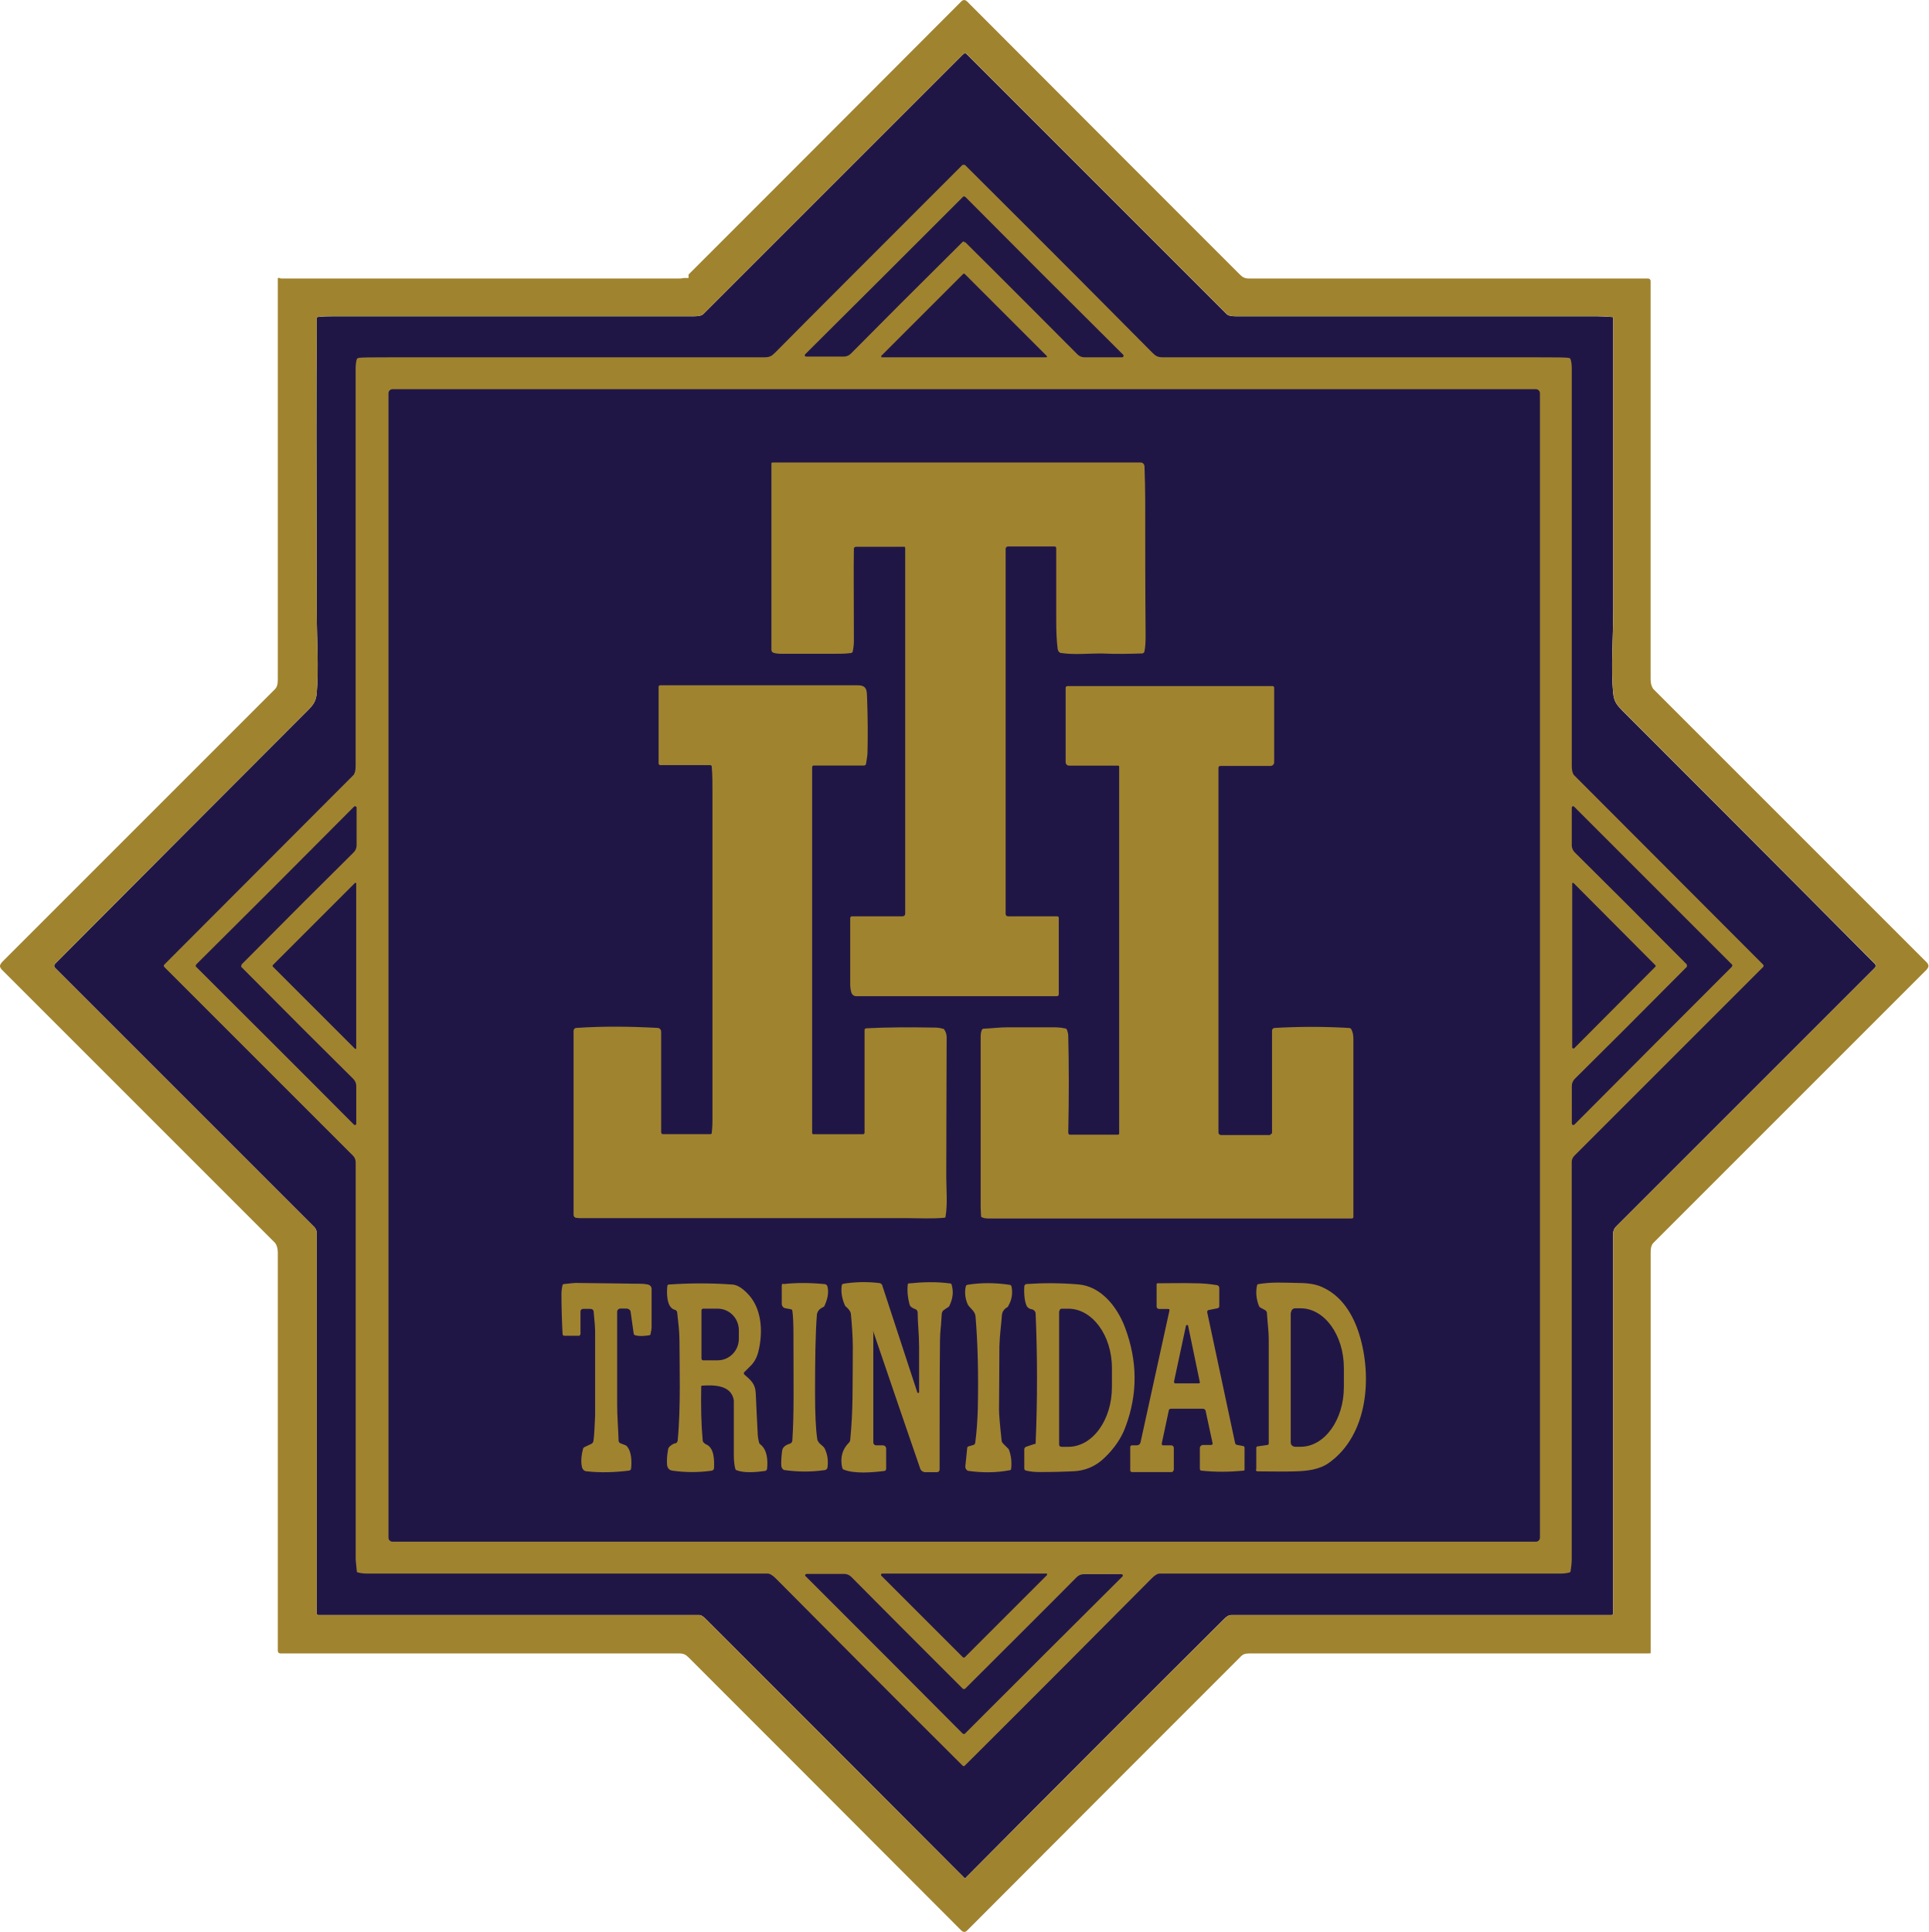
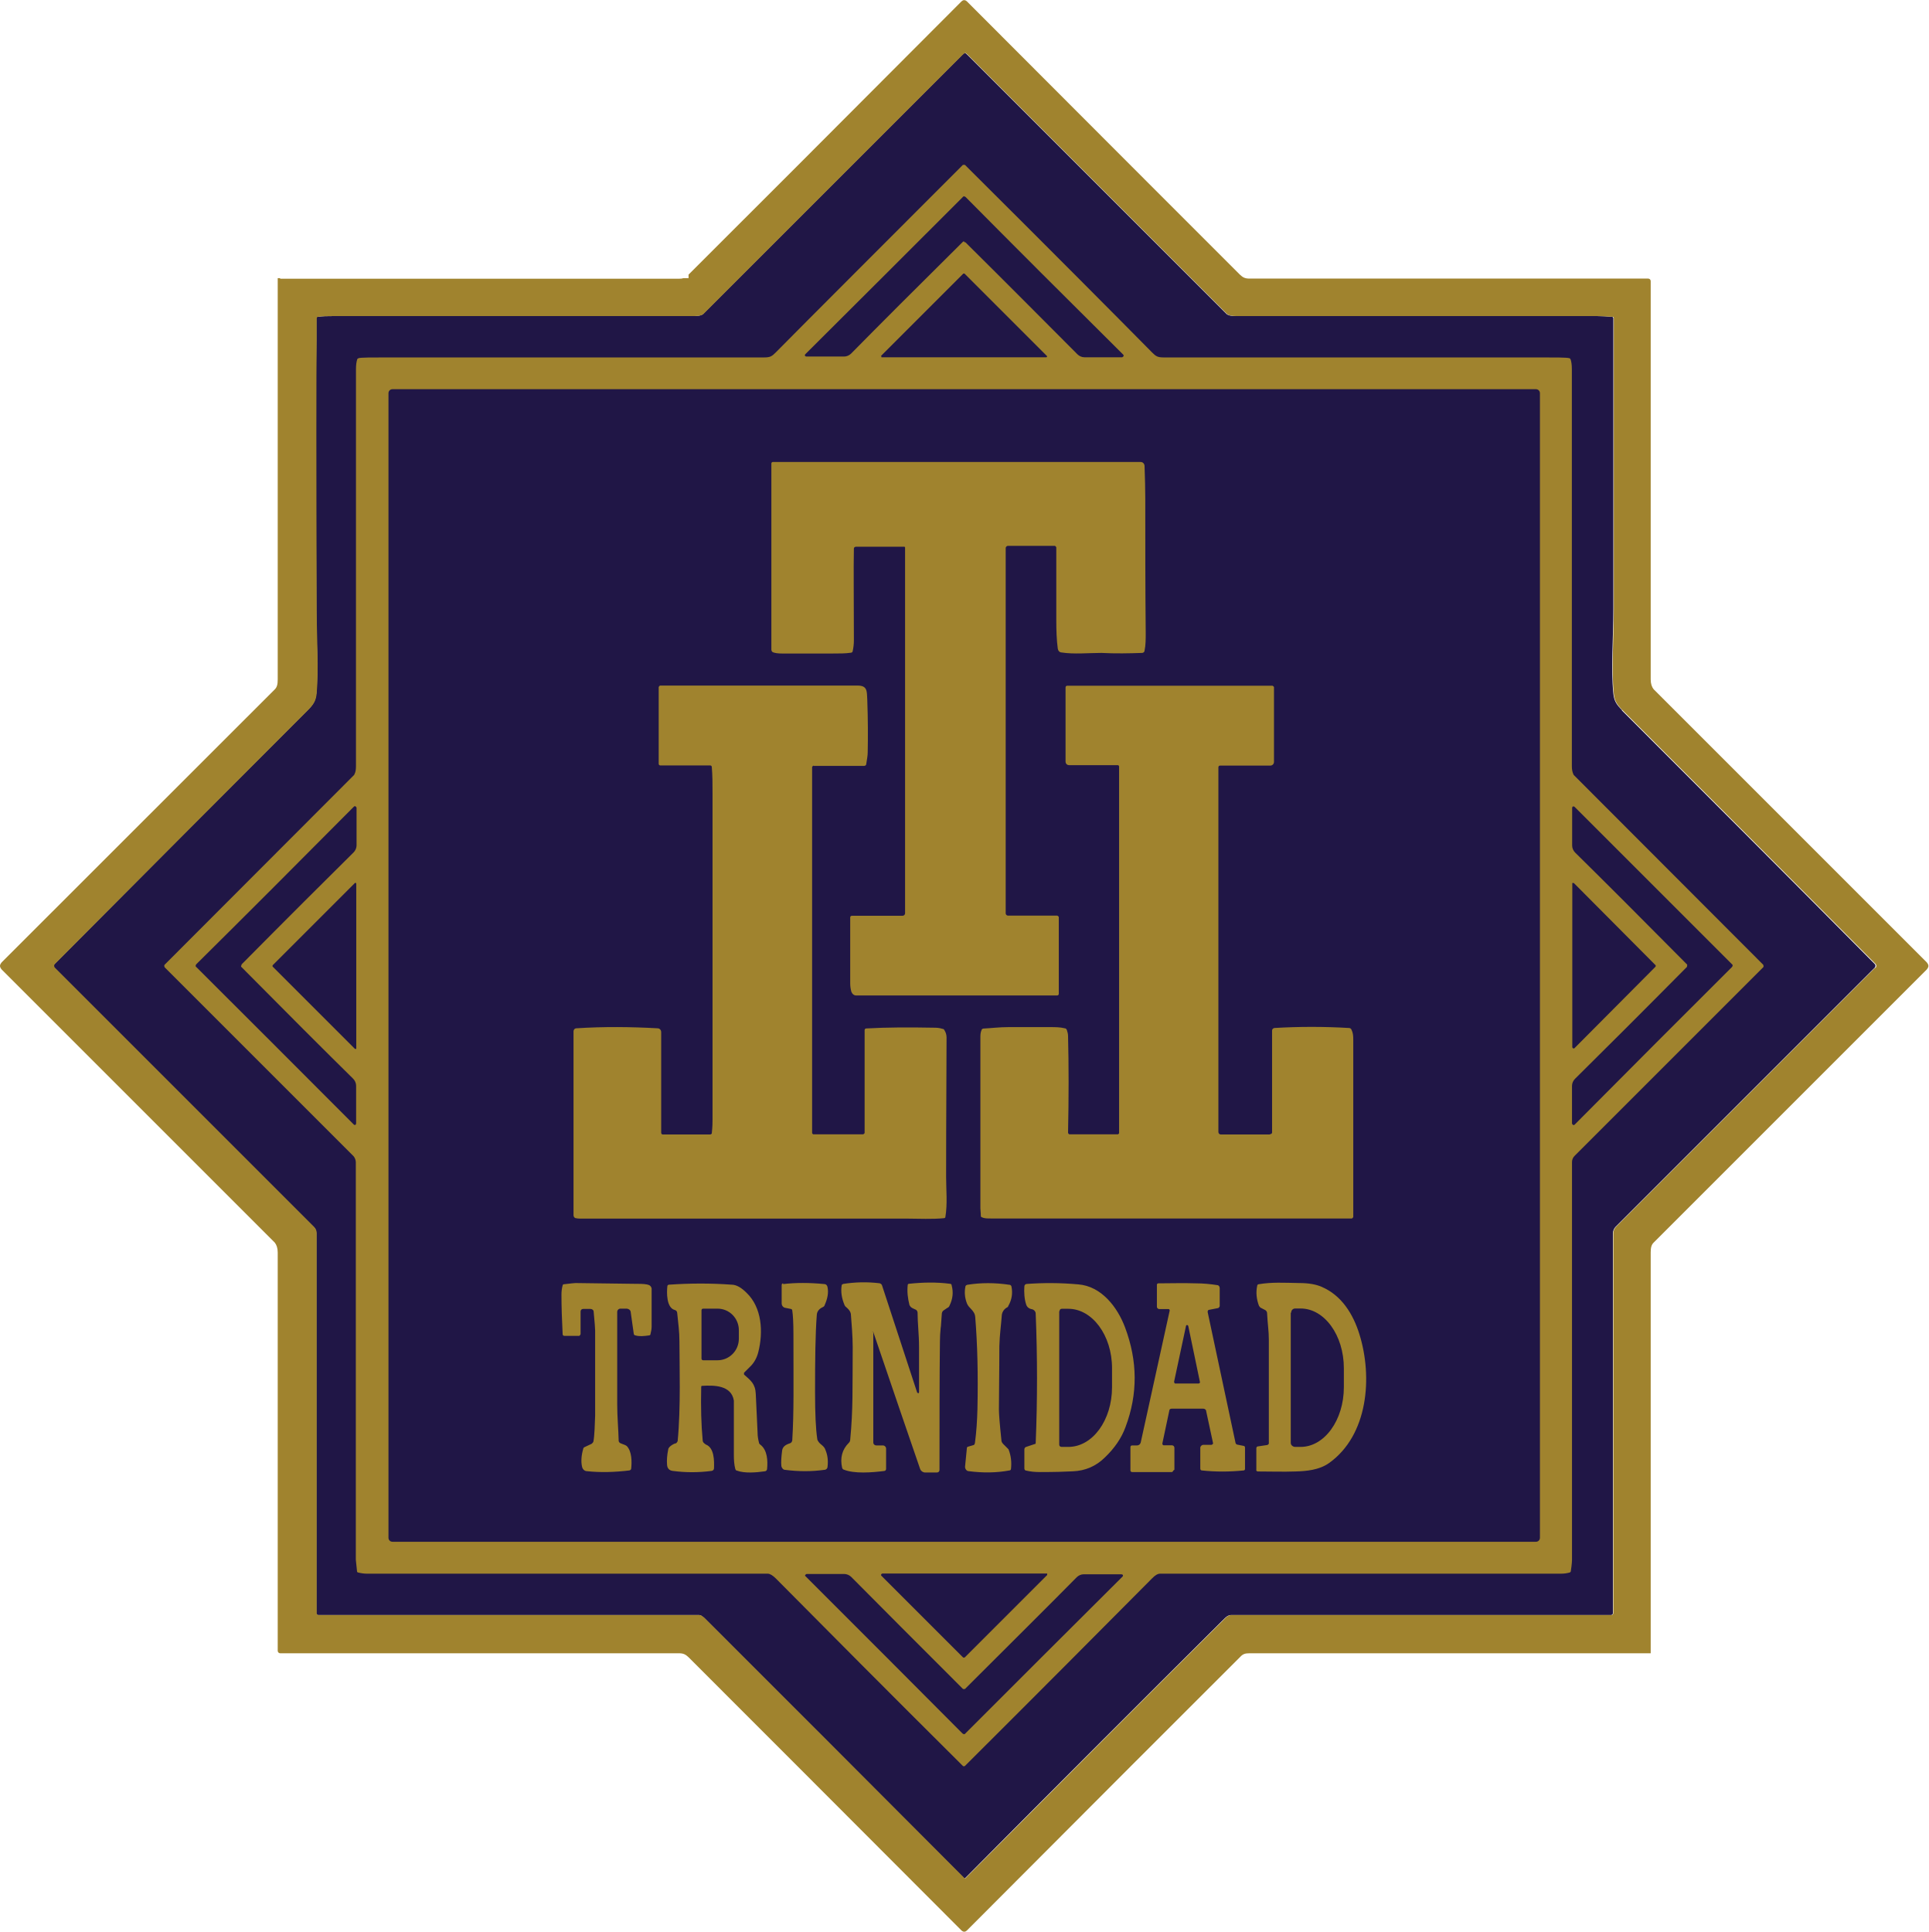
- <svg xmlns="http://www.w3.org/2000/svg" id="Layer_2" data-name="Layer 2" viewBox="0 0 399.15 399.91">
+ <svg xmlns="http://www.w3.org/2000/svg" id="Layer_2" data-name="Layer 2" viewBox="0 0 131.11 131.35">
  <defs>
    <style>
      .cls-1 {
        fill: none;
      }

      .cls-2 {
-         fill: #201646;
+         fill: #a0832e;
      }

      .cls-3 {
-         fill: #a0832f;
+         fill: #201646;
      }
    </style>
  </defs>
-   <g id="Layer_2-2" data-name="Layer 2">
-     <g>
-       <path class="cls-2" d="M335.73,147.01c-1.14-1.14-1.67-1.9-1.82-3.49-.53-5.23,0-11.23,0-17.37v-60.3c0-.15-.08-.23-.23-.23-1.06-.08-2.05-.15-3.03-.15h-74.79c-.99,0-1.67-.15-1.97-.46-21.47-21.47-39.37-39.37-53.63-53.63-.3-.3-.46-.38-.53-.38s-.3.15-.53.38c-14.26,14.26-32.16,32.16-53.63,53.63-.3.3-.99.46-1.97.46h-74.79c-.99,0-1.97,0-3.03.15-.15,0-.23.15-.23.23v4.48c-.08,7.05-.08,25.64,0,55.83,0,6.14.46,12.14,0,17.37-.15,1.52-.61,2.28-1.82,3.49-15.4,15.4-32.85,32.92-52.34,52.49-.23.23-.23.61,0,.83l53.63,53.63c.38.38.53.83.53,1.29v78.74c0,.15.15.3.3.3h78.66c.3,0,.61,0,.83.23.23.08.61.46,1.14.99,15.32,15.32,33,33,53.02,53.1.1.1.17.16.25.19.06-.03.13-.08.2-.19,19.95-20.1,37.62-37.78,53.02-53.1.53-.53.91-.91,1.14-.99.23-.15.53-.23.83-.23h78.66c.15,0,.3-.15.3-.3v-78.74c0-.46.23-.99.53-1.29l53.63-53.63c.23-.23.23-.61,0-.83-19.42-19.57-36.87-37.02-52.34-52.49Z" />
+   <g id="Layer_1-2" data-name="Layer 1">
+     <g id="Layer_2-2" data-name="Layer 2-2">
      <g>
-         <path class="cls-3" d="M199.57,34.13h.15c18.74,18.66,31.63,31.63,38.76,38.84.76.76,1.14.99,2.35.99h77.45c3.79,0,5.92,0,6.52.15.15,0,.23.15.3.3.15.46.23,1.14.23,1.97v82.15c0,.68.08,1.21.3,1.67,0,.08.08.15.15.23l39.14,39.22c.15.15.15.38,0,.53l-39.07,39.07c-.38.38-.53.83-.53,1.29v82.3c0,.08,0,.83-.23,2.35,0,.15-.08.23-.23.3-.53.15-1.14.23-1.9.23h-82.91c-.46,0-.99.3-1.67.99-10.32,10.39-23.21,23.36-38.76,38.84h-.3c-15.55-15.47-28.45-28.45-38.76-38.84-.61-.61-1.21-.99-1.67-.99h-82.91c-.68,0-1.29-.08-1.9-.23-.15,0-.23-.15-.23-.3-.15-1.52-.23-2.28-.23-2.35v-82.3c0-.46-.23-.99-.53-1.29l-39.07-39.07c-.15-.15-.15-.38,0-.53l39.14-39.22s.15-.15.15-.23c.23-.46.3-.99.3-1.67v-82.15c0-.83.08-1.52.23-1.97,0-.15.15-.23.3-.3.53-.15,2.73-.15,6.52-.15h77.45c1.21,0,1.59-.23,2.35-.99,7.13-7.21,20.03-20.1,38.76-38.84h.3ZM199.57,50.14h.23c9.56,9.48,17.22,17.22,23.21,23.21.38.38.91.61,1.44.61h7.81c.15,0,.3-.15.3-.3,0,0,0-.15-.08-.23-11.83-11.76-22.68-22.6-32.62-32.62-.08-.08-.23-.15-.3-.15s-.23,0-.3.15c-9.94,9.94-20.78,20.78-32.62,32.54-.08.08-.08.3,0,.38,0,0,.15.08.23.08h7.81c.53,0,1.06-.23,1.44-.61,5.92-5.99,13.65-13.73,23.21-23.21h.23v.15ZM182.43,73.73v.23h34.13s.15,0,.15-.15v-.08l-17.07-17.07h-.23l-17.07,17.07h.08ZM80.41,318.29c0,.46.38.83.83.83h236.67c.46,0,.83-.38.83-.83h0V81.39c0-.46-.38-.83-.83-.83H81.24c-.46,0-.83.38-.83.83v236.89h0ZM49.99,199.88v-.23c9.48-9.56,17.22-17.29,23.21-23.21.38-.38.61-.91.61-1.44v-7.81c0-.15-.15-.3-.3-.3,0,0-.15,0-.23.08-11.76,11.83-22.6,22.68-32.62,32.62-.08.08-.15.23-.15.3s0,.23.15.3c9.94,9.94,20.86,20.78,32.62,32.62.08.08.3.08.38,0,0,0,.08-.15.08-.23v-7.81c0-.53-.23-1.06-.61-1.44-5.99-5.92-13.73-13.65-23.21-23.21v-.23h.08ZM349.16,199.88v.23c-9.48,9.56-17.22,17.29-23.21,23.21-.38.38-.61.91-.61,1.44v7.81c0,.15.15.3.3.3,0,0,.15,0,.23-.08,11.76-11.83,22.6-22.68,32.54-32.62.08-.08.15-.23.15-.3s0-.23-.15-.3c-9.94-9.94-20.78-20.78-32.62-32.62-.08-.08-.3-.08-.38,0,0,0-.08.15-.08.23v7.81c0,.53.23,1.06.61,1.44,5.99,5.92,13.73,13.65,23.21,23.21v.23h0ZM73.5,217.1h.23v-34.21c0-.08-.08-.15-.15-.15h-.08l-17.07,17.07v.23l17.07,17.07h0ZM325.72,182.81c-.08-.08-.23-.08-.3,0v33.98c0,.15.08.23.23.23h.15l16.84-16.92c.08-.08.08-.23,0-.3l-16.84-16.92-.08-.08ZM199.57,349.61h-.23c-9.48-9.48-17.22-17.22-23.14-23.21-.38-.38-.91-.61-1.44-.61h-7.81c-.15,0-.3.15-.3.3,0,0,0,.15.08.15,11.76,11.76,22.6,22.6,32.47,32.54.08.08.23.15.3.15s.23,0,.3-.15c9.94-9.94,20.78-20.78,32.54-32.47.08-.08.08-.3,0-.38,0,0-.15-.08-.23-.08h-7.81c-.53,0-1.06.23-1.44.61-5.92,5.99-13.65,13.65-23.14,23.14h-.23.08ZM216.72,326.02v-.3h-34.13c-.08,0-.23.08-.23.23v.15l16.99,16.99h.3l16.99-16.99.08-.08Z" />
-         <path class="cls-3" d="M187.36,113.18h-10.16c-.23,0-.46.15-.46.38-.08,4.55,0,9.18,0,19.04,0,.76-.08,1.52-.23,2.2,0,.23-.23.38-.46.38-1.06.15-2.28.15-3.64.15h-10.54c-.83,0-1.44-.08-1.82-.23-.23-.08-.38-.3-.38-.61v-38.53c0-.15.08-.23.23-.23h76.16c.46,0,.76.3.83.76.08,2.58.15,4.85.15,6.83,0,9.25,0,18.51.08,27.84,0,1.29,0,2.5-.23,3.64,0,.23-.23.46-.53.46-2.65.08-5.46.15-8.42,0-2.58,0-5.69.3-8.19-.08-.46,0-.76-.38-.83-.83-.23-1.82-.3-3.79-.3-5.99v-14.94c0-.15-.15-.3-.3-.3h-9.71c-.23,0-.46.23-.46.46h0v75.63c0,.23.23.46.46.46h10.24c.15,0,.3.15.3.3v15.85c0,.23-.15.38-.38.38h-41.57c-.46,0-.83-.3-.99-.76-.15-.53-.23-1.14-.23-1.74v-13.65c0-.23.15-.38.38-.38h10.47c.3,0,.53-.23.53-.53v-75.7c0-.15-.15-.3-.3-.3h0l.3.08Z" />
-         <path class="cls-3" d="M168.4,158.46c-.15,0-.3.15-.3.3h0v75.78c0,.15.15.23.23.23h10.32c.15,0,.3-.15.3-.3v-21.24c0-.23.15-.38.38-.38,4.25-.23,8.88-.23,14.03-.15.38,0,.99,0,1.74.23.15,0,.3.08.38.23.3.46.46.99.46,1.52,0,6.45-.08,16.08-.08,28.82,0,2.81.3,5.61-.15,8.34,0,.15-.15.23-.3.23-2.35.23-5.31.08-7.36.08h-67.66c-.38,0-.76,0-1.14-.08-.3,0-.53-.3-.53-.61v-38.08c0-.3.23-.61.61-.61,5.61-.38,11.3-.3,16.76,0,.46,0,.76.38.76.83v20.78c0,.23.15.38.38.38h9.79c.15,0,.3-.08.3-.23.15-1.37.15-2.35.15-2.88v-67.51c0-1.9,0-3.72-.15-5.46,0-.15-.15-.3-.3-.3h-10.32c-.23,0-.38-.15-.38-.38h0v-15.85c0-.15.15-.3.3-.3h40.89c2.05,0,1.9,1.21,1.97,2.88.15,4.17.15,7.81.08,10.92,0,.68-.15,1.44-.3,2.43,0,.23-.23.38-.46.38h-10.39Z" />
-         <path class="cls-3" d="M262.99,234.77c.15,0,.3-.15.3-.3v-21.16c0-.3.23-.46.46-.53,5.16-.3,10.32-.3,15.47,0,.23,0,.46.15.53.38.3.61.38,1.21.38,2.05v36.71c0,.15-.15.3-.3.3h-74.72c-.76,0-1.37,0-1.82-.23-.15,0-.23-.15-.23-.3,0-.68-.08-1.14-.08-1.59v-35.27c0-.53,0-1.06.23-1.59,0-.15.15-.23.3-.3,1.74-.08,3.41-.3,5.23-.3h8.57c1.14,0,2.2,0,3.11.23.23,0,.38.15.46.38.15.46.23.83.23,1.29.15,5.99.15,12.67,0,19.95,0,.15.15.38.3.38h10.01c.15,0,.23-.15.23-.23v-75.93c0-.15-.08-.23-.23-.23h-10.09c-.46,0-.76-.3-.76-.76h0v-15.32c0-.23.15-.38.38-.38h42.48c.15,0,.3.15.3.3v15.47c0,.46-.38.76-.76.76h-10.39c-.23,0-.38.15-.38.38h0v75.48c0,.3.23.53.53.53h10.16l.08-.15Z" />
-         <path class="cls-3" d="M119.93,276.49h-3.11c-.23,0-.38-.15-.38-.38-.15-2.96-.23-5.69-.23-8.19,0-.68.08-1.37.23-1.9,0-.15.15-.23.3-.23,1.37-.15,2.12-.23,2.35-.23,7.81.08,11.76.15,11.76.15,1.37,0,2.43,0,3.11.15.53.08.83.38.91.83v7.89c0,.46-.08.99-.23,1.59,0,.15-.15.23-.3.23-1.06.15-1.97.23-2.81,0-.23,0-.38-.23-.38-.46l-.61-4.32c0-.46-.46-.76-.91-.76h-1.21c-.38,0-.68.3-.68.68h0v19.12c0,2.58.23,5.08.3,7.59,0,.15.15.38.3.46l1.14.46c.08,0,.15.08.23.15,1.06,1.14,1.06,3.26.91,4.7,0,.15-.15.3-.38.38-3.03.38-5.99.46-8.8.15-.53,0-.91-.46-.99-.91-.23-1.06-.15-2.35.23-3.72,0-.15.15-.3.3-.38l1.44-.68c.15-.08.3-.23.38-.46.23-1.14.3-3.87.38-5.39v-17.6c0-.38-.08-1.67-.3-3.87,0-.38-.3-.61-.68-.61h-1.52c-.3,0-.53.23-.53.53h0v4.63c0,.23-.23.46-.46.46h0l.23-.08Z" />
-         <path class="cls-3" d="M139.8,298.79c.23-.08.38-.3.46-.53.68-6.9.38-15.85.38-20.71,0-1.82-.23-3.72-.46-5.76,0-.38-.23-.61-.53-.68-1.74-.46-1.67-3.64-1.52-4.93,0-.15.15-.3.38-.3,4.4-.3,8.72-.3,12.9,0,.99,0,2.05.61,3.11,1.67,3.19,3.03,3.49,8.12,2.43,12.29-.3,1.21-.91,2.28-1.74,3.03l-1.21,1.21c-.08.15,0,.3,0,.38,1.37,1.21,2.35,1.9,2.43,4.02.15,3.57.3,6.14.38,7.81,0,.99.15,1.67.3,2.28,0,.15.15.3.23.38,1.52,1.14,1.59,3.41,1.44,5.01,0,.3-.23.53-.53.53-1.67.23-4.17.46-5.76-.15-.15,0-.23-.15-.3-.3-.23-.91-.3-1.9-.3-2.96v-11.23c-.53-3.19-4.1-3.19-6.6-3.03-.08,0-.15.08-.15.23-.08,4.17,0,7.81.3,11,0,.46.3.68.68.91,1.74.68,1.74,3.34,1.67,4.93,0,.3-.23.46-.46.53-2.73.38-5.46.38-8.12,0-.68-.08-1.06-.53-1.14-1.21-.08-.99,0-2.05.23-3.26,0-.15.15-.3.23-.46.3-.3.76-.61,1.21-.76l.08.08ZM145.19,271.26v9.94c0,.23.15.38.38.38h2.96c2.43,0,4.4-1.97,4.4-4.48h0v-1.74c0-2.5-1.97-4.48-4.4-4.48h-2.96c-.23,0-.38.15-.38.38h0Z" />
-         <path class="cls-3" d="M162.1,265.8c2.58-.3,5.46-.3,8.57,0,.3,0,.53.23.61.53.3,1.29,0,2.58-.61,3.94,0,.15-.23.23-.3.3-.83.38-1.21.91-1.29,1.59-.3,3.87-.38,9.25-.38,16.08,0,4.4.15,7.66.46,9.63,0,.23.15.46.3.68.38.53,1.14.83,1.37,1.59.46,1.06.61,2.2.46,3.49,0,.38-.3.68-.68.68-2.65.38-5.31.38-8.12,0-.38,0-.68-.38-.76-.76-.08-.91,0-1.97.15-3.19.08-.76.61-1.21,1.59-1.52.3-.08.46-.3.53-.61.38-5.99.23-11.38.23-22.07,0-2.2-.08-3.87-.23-4.85,0-.15-.15-.3-.3-.3l-1.21-.23c-.38-.08-.68-.46-.68-.91v-3.79c0-.23.15-.38.3-.38v.08Z" />
-         <path class="cls-3" d="M180.76,275.66v22.91c0,.38.3.61.61.61h1.37c.38,0,.68.3.68.68h0v4.17c0,.23-.15.46-.46.46-2.43.3-6.14.61-8.34-.3-.15,0-.23-.23-.3-.38-.46-2.05,0-3.79,1.37-5.16.15-.15.3-.38.3-.68.61-6.3.46-10.7.53-19.19,0-2.12-.23-5.08-.38-6.6,0-.61-.38-1.14-.99-1.67-.15-.08-.23-.23-.3-.38-.61-1.44-.83-2.81-.61-4.1,0-.15.15-.23.3-.3,2.35-.38,4.85-.46,7.43-.15.3,0,.61.23.68.61l7.21,22c0,.08.15.15.23.15s.15-.08.15-.23v-9.33c0-2.58-.3-4.93-.3-7.13,0-.3-.23-.61-.53-.68-.38-.15-.68-.3-.91-.53-.08-.08-.15-.23-.23-.38-.38-1.44-.53-2.81-.38-4.17,0-.08.08-.23.23-.23,2.88-.3,5.69-.38,8.5,0,.23,0,.38.15.38.38.38,1.37.23,2.73-.46,4.17-.08.23-.23.38-.46.46l-.76.53c-.23.15-.3.38-.38.61-.15,1.67-.15,2.65-.23,3.03-.08.91-.15,1.82-.15,2.73-.08,7.51-.08,16.31-.08,26.63,0,.3-.23.53-.53.53h-2.43c-.46,0-.91-.3-1.06-.76-1.97-5.69-5.16-15.02-9.63-28.14,0-.08,0-.15-.15-.23h-.15l.23.08Z" />
-         <path class="cls-3" d="M200.18,265.95c2.81-.46,5.76-.46,8.8,0,.15,0,.3.15.38.3.3,1.44.08,2.81-.68,4.1,0,.15-.15.23-.3.3-.61.38-.91.91-.99,1.44-.15,2.2-.46,4.1-.53,6.52,0,5.54-.08,9.94-.08,13.2,0,.76.15,2.88.53,6.3,0,.3.15.53.38.76l.99.99s.15.15.15.23c.46,1.21.61,2.5.46,3.94,0,.15-.15.3-.3.3-2.81.53-5.61.53-8.42.15-.46,0-.83-.53-.76-.99l.38-3.72c0-.23.15-.38.3-.38l.99-.3c.23,0,.3-.23.38-.46.3-2.28.46-4.63.53-7.05.15-7.05,0-13.35-.46-18.96-.08-1.44-1.37-1.82-1.74-2.88-.46-1.21-.53-2.35-.3-3.41,0-.23.23-.38.38-.38h-.08Z" />
-         <path class="cls-3" d="M214.21,298.94c.08,0,.15-.15.15-.23.38-8.88.38-17.83,0-26.78,0-.46-.38-.83-.76-.91-.61-.08-1.06-.46-1.21-.99-.38-1.06-.46-2.58-.38-3.72,0-.3.23-.53.53-.53,3.41-.23,6.9-.23,10.62.08,4.78.38,8.12,4.7,9.71,8.95,2.58,6.9,2.65,13.73.08,20.56-.83,2.28-2.28,4.4-4.25,6.3-1.82,1.82-4.1,2.81-6.68,2.88-1.67.08-3.87.15-6.75.15-1.06,0-2.05-.08-2.88-.3-.23,0-.38-.23-.38-.46v-3.94c0-.23.15-.46.38-.53l1.82-.61v.08ZM219.22,271.33v27.69c0,.3.23.46.53.46h1.37c5.01,0,9.03-5.54,9.03-12.36h0v-3.94c0-6.83-4.1-12.29-9.03-12.29h-1.37c-.3,0-.46.23-.46.53h0l-.08-.08Z" />
-         <path class="cls-3" d="M242.89,304.33c0,.15-.15.38-.38.38h-8.19c-.23,0-.38-.15-.38-.38h0v-4.78c0-.23.15-.38.38-.38h.99c.38,0,.68-.23.76-.61l5.99-27.31c0-.15,0-.3-.23-.3h-1.9c-.3,0-.53-.23-.53-.46h0v-4.63c0-.15.08-.23.23-.23,2.58,0,5.16-.08,7.81,0,1.52,0,3.03.15,4.4.38.3,0,.53.3.53.61v3.79c0,.15-.15.3-.3.38l-1.9.38c-.23,0-.3.23-.3.46h0l5.76,27c0,.23.23.46.46.46l1.21.23c.23,0,.3.23.3.38v4.48c0,.15-.08.23-.23.23-3.03.3-5.92.3-8.72,0-.15,0-.3-.15-.3-.38v-4.32c0-.3.3-.61.61-.61h1.74c.15,0,.3-.15.3-.3h0l-1.44-6.68c0-.3-.3-.53-.61-.53h-6.52c-.3,0-.53.15-.53.46l-1.44,6.75c0,.15,0,.3.23.38h1.74c.3,0,.53.23.53.53v4.55l-.08.08ZM243.04,286.05c0,.15,0,.23.15.3h4.93c.15,0,.23-.08.23-.23h0l-2.43-11.68c0-.15-.15-.23-.3-.15-.08,0-.15.08-.15.15l-2.5,11.68.08-.08Z" />
-         <path class="cls-3" d="M260.03,304.18v-4.48c0-.15.08-.3.23-.3l2.05-.3c.15,0,.3-.15.3-.3v-21.47c0-1.9-.23-3.11-.38-5.54,0-.23-.15-.46-.38-.61l-.99-.53c-.15-.08-.23-.23-.3-.38-.53-1.37-.68-2.81-.38-4.17,0-.15.15-.3.3-.3,2.81-.46,5.01-.3,8.42-.23,1.97,0,3.49.3,4.55.76,4.17,1.74,6.6,5.69,7.89,9.86,2.73,8.8,1.82,20.86-6.3,26.63-2.05,1.44-4.63,1.67-6.98,1.74-2.5.08-5.08,0-7.74,0-.23,0-.38-.15-.38-.38h.08ZM267.16,271.71v26.93c0,.46.46.83.91.83h1.14c4.93,0,8.95-5.54,8.95-12.36h0v-3.94c0-6.83-4.02-12.36-8.95-12.36h-1.14c-.46,0-.83.38-.83.83h0l-.08.08Z" />
-       </g>
-       <g>
-         <path class="cls-1" d="M58.03,57.65h82.53c.38,0,.68-.03.95-.11H57.99c.01.07.03.11.04.11Z" />
-         <path class="cls-1" d="M335.73,147.01c-1.14-1.14-1.67-1.9-1.82-3.49-.53-5.23,0-11.23,0-17.37v-60.3c0-.15-.08-.23-.23-.23-1.06-.08-2.05-.15-3.03-.15h-74.79c-.99,0-1.67-.15-1.97-.46-21.47-21.47-39.37-39.37-53.63-53.63-.3-.3-.46-.38-.53-.38s-.3.15-.53.38c-14.26,14.26-32.16,32.16-53.63,53.63-.3.3-.99.46-1.97.46h-74.79c-.99,0-1.97,0-3.03.15-.15,0-.23.15-.23.23v4.48c-.08,7.05-.08,25.64,0,55.83,0,6.14.46,12.14,0,17.37-.15,1.52-.61,2.28-1.82,3.49-15.4,15.4-32.85,32.92-52.34,52.49-.23.23-.23.61,0,.83l53.63,53.63c.38.38.53.83.53,1.29v78.74c0,.15.15.3.3.3h78.66c.3,0,.61,0,.83.23.23.08.61.46,1.14.99,15.32,15.32,33,33,53.02,53.1.1.1.17.16.25.19.06-.03.13-.08.2-.19,19.95-20.1,37.62-37.78,53.02-53.1.53-.53.91-.91,1.14-.99.23-.15.53-.23.83-.23h78.66c.15,0,.3-.15.3-.3v-78.74c0-.46.23-.99.53-1.29l53.63-53.63c.23-.23.23-.61,0-.83-19.42-19.57-36.87-37.02-52.34-52.49Z" />
-         <path class="cls-3" d="M342.26,142.68c-.38-.46-.61-1.14-.61-2.05V58.18c0-.3-.23-.53-.53-.53h-82.53c-.91,0-1.37-.23-1.97-.83-11.07-11.07-29.89-29.89-56.44-56.51-.23-.23-.46-.3-.61-.3h0c-.23,0-.38.08-.61.3-26.55,26.63-45.36,45.44-56.44,56.51v.72h-1.02c-.27.08-.57.11-.95.11H58.03s-.03-.04-.04-.11h-.49c0,.21,0,.42,0,.64v82.45c0,.99-.15,1.59-.61,2.05L.38,199.19c-.23.3-.38.53-.38.76s.15.53.38.76l56.51,56.51c.38.46.61,1.14.61,2.05v82.45c0,.3.23.53.53.53h82.53c.91,0,1.37.23,1.97.83,11.07,11.07,29.89,29.89,56.44,56.51.23.23.46.3.61.3.23,0,.38-.08.61-.3,26.55-26.63,45.36-45.44,56.44-56.51.61-.68,1.06-.83,1.97-.83h82.44c.18-.02.36-.03.55-.03.02,0,.05,0,.07,0,0-.17,0-.33,0-.5v-82.45c0-.99.15-1.59.61-2.05l56.51-56.51c.23-.3.38-.53.38-.76s-.15-.53-.38-.76l-56.51-56.51ZM388.07,200.33l-53.63,53.63c-.3.3-.53.83-.53,1.29v78.74c0,.15-.15.3-.3.3h-78.66c-.3,0-.61.08-.83.23-.23.08-.61.46-1.14.99-15.4,15.32-33.07,33-53.02,53.1-.07.11-.14.16-.2.19-.08-.03-.15-.09-.25-.19-20.03-20.1-37.7-37.78-53.02-53.1-.53-.53-.91-.91-1.14-.99-.23-.23-.53-.23-.83-.23h-78.66c-.15,0-.3-.15-.3-.3v-78.74c0-.46-.15-.91-.53-1.29l-53.63-53.63c-.23-.23-.23-.61,0-.83,19.49-19.57,36.94-37.09,52.34-52.49,1.21-1.21,1.67-1.97,1.82-3.49.46-5.23,0-11.23,0-17.37-.08-30.19-.08-48.77,0-55.83v-4.48c0-.08.08-.23.23-.23,1.06-.15,2.05-.15,3.03-.15h74.79c.99,0,1.67-.15,1.97-.46,21.47-21.47,39.37-39.37,53.63-53.63.23-.23.46-.38.53-.38s.23.08.53.38c14.26,14.26,32.16,32.16,53.63,53.63.3.3.99.46,1.97.46h74.79c.99,0,1.97.08,3.03.15.15,0,.23.08.23.23v60.3c0,6.14-.53,12.14,0,17.37.15,1.59.68,2.35,1.82,3.49,15.47,15.47,32.92,32.92,52.34,52.49.23.23.23.61,0,.83Z" />
+         <path class="cls-3" d="M110.28,48.29c-.37-.37-.55-.62-.6-1.15-.17-1.72,0-3.69,0-5.71v-19.81s-.03-.08-.08-.08c-.35-.03-.67-.05-1-.05h-24.57c-.33,0-.55-.05-.65-.15-7.05-7.05-12.93-12.93-17.62-17.62-.1-.1-.15-.12-.17-.12s-.1.05-.17.12c-4.68,4.68-10.56,10.56-17.62,17.62-.1.1-.33.15-.65.15h-24.57c-.33,0-.65,0-1,.05-.05,0-.08.05-.08.08v1.47c-.03,2.32-.03,8.42,0,18.34,0,2.02.15,3.99,0,5.71-.05.5-.2.75-.6,1.15-5.06,5.06-10.79,10.81-17.19,17.24-.08.08-.08.2,0,.27l17.62,17.62c.12.12.17.27.17.42v25.86s.05.1.1.1h25.84c.1,0,.2,0,.27.08.08.03.2.15.37.33,5.03,5.03,10.84,10.84,17.42,17.44.03.03.06.05.08.06.02,0,.04-.03.07-.06,6.55-6.6,12.36-12.41,17.42-17.44.17-.17.3-.3.37-.33.08-.05.17-.08.27-.08h25.84s.1-.05.1-.1v-25.86c0-.15.08-.33.17-.42l17.62-17.62c.08-.08.08-.2,0-.27-6.38-6.43-12.11-12.16-17.19-17.24h0Z" />
+         <g>
+           <path class="cls-2" d="M65.55,11.21h.05c6.16,6.13,10.39,10.39,12.73,12.76.25.25.37.33.77.33h25.44c1.24,0,1.94,0,2.14.05.05,0,.08.05.1.1.05.15.08.37.08.65v26.98c0,.22.03.4.1.55,0,.03.03.05.05.08l12.86,12.88s.05.12,0,.17l-12.83,12.83c-.12.12-.17.27-.17.42v27.03s0,.27-.08.77c0,.05-.03.08-.08.1-.17.05-.37.08-.62.08h-27.23c-.15,0-.33.1-.55.33-3.39,3.41-7.62,7.67-12.73,12.76h-.1c-5.11-5.08-9.34-9.34-12.73-12.76-.2-.2-.4-.33-.55-.33h-27.23c-.22,0-.42-.03-.62-.08-.05,0-.08-.05-.08-.1-.05-.5-.08-.75-.08-.77v-27.03c0-.15-.08-.33-.17-.42l-12.83-12.83s-.05-.12,0-.17l12.86-12.88s.05-.05.05-.08c.08-.15.1-.33.1-.55v-26.98c0-.27.03-.5.08-.65,0-.05.05-.08.1-.1.17-.05.9-.05,2.14-.05h25.44c.4,0,.52-.08.77-.33,2.34-2.37,6.58-6.6,12.73-12.76h.11ZM65.55,16.47h.08c3.14,3.11,5.66,5.66,7.62,7.62.12.12.3.2.47.2h2.57s.1-.05.1-.1c0,0,0-.05-.03-.08-3.89-3.86-7.45-7.42-10.71-10.71-.03-.03-.08-.05-.1-.05s-.08,0-.1.05c-3.26,3.26-6.83,6.83-10.71,10.69-.03.03-.03.1,0,.12,0,0,.05.03.08.03h2.57c.17,0,.35-.08.47-.2,1.94-1.97,4.48-4.51,7.62-7.62h.08v.05h0ZM59.92,24.21v.08h11.21s.05,0,.05-.05v-.03l-5.61-5.61h-.08l-5.61,5.61h.03ZM26.41,104.55c0,.15.12.27.27.27h77.74c.15,0,.27-.12.27-.27h0V26.73c0-.15-.12-.27-.27-.27H26.68c-.15,0-.27.12-.27.27v77.81h0ZM16.42,65.65v-.08c3.11-3.14,5.66-5.68,7.62-7.62.12-.12.2-.3.2-.47v-2.57s-.05-.1-.1-.1c0,0-.05,0-.08.03-3.86,3.89-7.42,7.45-10.71,10.71-.03.03-.05.08-.05.1s0,.08.05.1c3.26,3.26,6.85,6.83,10.71,10.71.03.03.1.03.12,0,0,0,.03-.05.03-.08v-2.57c0-.17-.08-.35-.2-.47-1.97-1.94-4.51-4.48-7.62-7.62v-.08h.03,0ZM114.69,65.65v.08c-3.11,3.14-5.66,5.68-7.62,7.62-.12.12-.2.3-.2.47v2.57s.05.1.1.1c0,0,.05,0,.08-.03,3.86-3.89,7.42-7.45,10.69-10.71.03-.03.05-.08.05-.1s0-.08-.05-.1l-10.71-10.71s-.1-.03-.12,0c0,0-.03.05-.03.08v2.57c0,.17.08.35.2.47,1.97,1.94,4.51,4.48,7.62,7.62v.08h0ZM24.14,71.31h.08v-11.24s-.03-.05-.05-.05h-.03l-5.61,5.61v.08l5.61,5.61h0ZM106.99,60.04s-.08-.03-.1,0v11.16s.03.08.08.08h.05l5.53-5.56s.03-.08,0-.1l-5.53-5.56-.03-.03h0ZM65.55,114.83h-.08c-3.11-3.11-5.66-5.66-7.6-7.62-.12-.12-.3-.2-.47-.2h-2.57s-.1.05-.1.1c0,0,0,.05.03.05,3.86,3.86,7.42,7.42,10.67,10.69.03.03.08.05.1.05s.08,0,.1-.05c3.26-3.26,6.83-6.83,10.69-10.67.03-.03.03-.1,0-.12,0,0-.05-.03-.08-.03h-2.57c-.17,0-.35.08-.47.2-1.94,1.97-4.48,4.48-7.6,7.6h-.08.03,0ZM71.19,107.08v-.1h-11.21s-.08.03-.08.08v.05l5.58,5.58h.1l5.58-5.58.03-.03h0Z" />
+           <path class="cls-2" d="M61.54,37.17h-3.34c-.08,0-.15.05-.15.12-.03,1.49,0,3.02,0,6.25,0,.25-.03.5-.08.72,0,.08-.08.12-.15.12-.35.05-.75.05-1.2.05h-3.46c-.27,0-.47-.03-.6-.08-.08-.03-.12-.1-.12-.2v-12.66s.03-.08.08-.08h25.02c.15,0,.25.1.27.25.03.85.05,1.59.05,2.24,0,3.04,0,6.08.03,9.14,0,.42,0,.82-.08,1.2,0,.08-.08.15-.17.15-.87.03-1.79.05-2.77,0-.85,0-1.87.1-2.69-.03-.15,0-.25-.12-.27-.27-.08-.6-.1-1.24-.1-1.97v-4.91s-.05-.1-.1-.1h-3.19c-.08,0-.15.08-.15.15h0v24.84c0,.08.08.15.15.15h3.36s.1.05.1.1v5.21c0,.08-.05.12-.12.12h-13.65c-.15,0-.27-.1-.33-.25-.05-.17-.08-.37-.08-.57v-4.48c0-.08.05-.12.12-.12h3.44c.1,0,.17-.08.17-.17v-24.87s-.05-.1-.1-.1h0l.1.03h0Z" />
+           <path class="cls-2" d="M55.31,52.05s-.1.05-.1.1h0v24.89s.05.08.08.08h3.39s.1-.05.1-.1v-6.98c0-.08.05-.12.12-.12,1.4-.08,2.92-.08,4.61-.05.12,0,.33,0,.57.08.05,0,.1.03.12.08.1.15.15.33.15.5,0,2.12-.03,5.28-.03,9.47,0,.92.1,1.84-.05,2.74,0,.05-.05.08-.1.08-.77.08-1.74.03-2.42.03h-22.22c-.12,0-.25,0-.37-.03-.1,0-.17-.1-.17-.2v-12.51c0-.1.08-.2.2-.2,1.84-.12,3.71-.1,5.51,0,.15,0,.25.12.25.27v6.83c0,.08.05.12.12.12h3.22s.1-.03.1-.08c.05-.45.05-.77.05-.95v-22.17c0-.62,0-1.22-.05-1.79,0-.05-.05-.1-.1-.1h-3.39c-.08,0-.12-.05-.12-.12h0v-5.21s.05-.1.1-.1h13.43c.67,0,.62.4.65.95.05,1.37.05,2.57.03,3.59,0,.22-.05.47-.1.8,0,.08-.08.12-.15.12h-3.42Z" />
+           <path class="cls-2" d="M86.38,77.11s.1-.05.1-.1v-6.95c0-.1.08-.15.15-.17,1.69-.1,3.39-.1,5.08,0,.08,0,.15.05.17.12.1.2.12.4.12.67v12.06s-.05.1-.1.1h-24.54c-.25,0-.45,0-.6-.08-.05,0-.08-.05-.08-.1,0-.22-.03-.37-.03-.52v-11.59c0-.17,0-.35.08-.52,0-.05.05-.08.1-.1.57-.03,1.12-.1,1.72-.1h2.81c.37,0,.72,0,1.02.08.08,0,.12.05.15.12.05.15.08.27.08.42.05,1.97.05,4.16,0,6.55,0,.05.05.12.1.12h3.29s.08-.05.08-.08v-24.94s-.03-.08-.08-.08h-3.31c-.15,0-.25-.1-.25-.25h0v-5.03c0-.08.05-.12.12-.12h13.95s.1.05.1.1v5.08c0,.15-.12.25-.25.25h-3.41c-.08,0-.12.05-.12.12h0v24.79c0,.1.08.17.17.17h3.34l.03-.05h0Z" />
+           <path class="cls-2" d="M39.39,90.82h-1.02c-.08,0-.12-.05-.12-.12-.05-.97-.08-1.87-.08-2.69,0-.22.03-.45.08-.62,0-.05.05-.08.1-.08.45-.05.7-.08.77-.08,2.57.03,3.86.05,3.86.05.45,0,.8,0,1.02.05.17.03.27.12.3.27v2.59c0,.15-.03.33-.08.52,0,.05-.05.08-.1.08-.35.05-.65.08-.92,0-.08,0-.12-.08-.12-.15l-.2-1.42c0-.15-.15-.25-.3-.25h-.4c-.12,0-.22.1-.22.22h0v6.28c0,.85.08,1.67.1,2.49,0,.05.05.12.1.15l.37.15s.05.03.08.05c.35.37.35,1.07.3,1.54,0,.05-.05.1-.12.12-1,.12-1.97.15-2.89.05-.17,0-.3-.15-.33-.3-.08-.35-.05-.77.08-1.22,0-.05.05-.1.1-.12l.47-.22s.1-.08.12-.15c.08-.37.1-1.27.12-1.77v-5.78c0-.12-.03-.55-.1-1.27,0-.12-.1-.2-.22-.2h-.5c-.1,0-.17.08-.17.17h0v1.52c0,.08-.08.15-.15.15h0l.08-.03h0Z" />
+           <path class="cls-2" d="M45.92,98.14c.08-.03.12-.1.15-.17.22-2.27.12-5.21.12-6.8,0-.6-.08-1.22-.15-1.89,0-.12-.08-.2-.17-.22-.57-.15-.55-1.2-.5-1.62,0-.05.05-.1.12-.1,1.45-.1,2.86-.1,4.24,0,.33,0,.67.2,1.02.55,1.05,1,1.15,2.67.8,4.04-.1.4-.3.75-.57,1l-.4.4s0,.1,0,.12c.45.4.77.62.8,1.32.05,1.17.1,2.02.12,2.57,0,.33.05.55.1.75,0,.05.05.1.08.12.5.37.52,1.12.47,1.65,0,.1-.08.17-.17.17-.55.08-1.37.15-1.89-.05-.05,0-.08-.05-.1-.1-.08-.3-.1-.62-.1-.97v-3.69c-.17-1.05-1.35-1.05-2.17-1-.03,0-.05.03-.05.08-.03,1.37,0,2.57.1,3.61,0,.15.1.22.22.3.57.22.57,1.1.55,1.62,0,.1-.08.15-.15.17-.9.12-1.79.12-2.67,0-.22-.03-.35-.17-.37-.4-.03-.33,0-.67.08-1.07,0-.05.05-.1.08-.15.1-.1.25-.2.4-.25l.03.03h0ZM47.69,89.1v3.26c0,.08.05.12.12.12h.97c.8,0,1.45-.65,1.45-1.47h0v-.57c0-.82-.65-1.47-1.45-1.47h-.97c-.08,0-.12.05-.12.12h0Z" />
+           <path class="cls-2" d="M53.24,87.3c.85-.1,1.79-.1,2.81,0,.1,0,.17.08.2.17.1.42,0,.85-.2,1.29,0,.05-.08.08-.1.1-.27.12-.4.3-.42.52-.1,1.27-.12,3.04-.12,5.28,0,1.45.05,2.52.15,3.16,0,.08.05.15.1.22.12.17.37.27.45.52.15.35.2.72.15,1.15,0,.12-.1.22-.22.22-.87.12-1.74.12-2.67,0-.12,0-.22-.12-.25-.25-.03-.3,0-.65.05-1.05.03-.25.2-.4.52-.5.1-.03.15-.1.17-.2.12-1.97.08-3.74.08-7.25,0-.72-.03-1.27-.08-1.59,0-.05-.05-.1-.1-.1l-.4-.08c-.12-.03-.22-.15-.22-.3v-1.24c0-.08.05-.12.1-.12v.03h0Z" />
+           <path class="cls-2" d="M59.37,90.54v7.53c0,.12.1.2.2.2h.45c.12,0,.22.1.22.22h0v1.37c0,.08-.05.15-.15.15-.8.1-2.02.2-2.74-.1-.05,0-.08-.08-.1-.12-.15-.67,0-1.24.45-1.69.05-.05.1-.12.1-.22.2-2.07.15-3.51.17-6.3,0-.7-.08-1.67-.12-2.17,0-.2-.12-.37-.33-.55-.05-.03-.08-.08-.1-.12-.2-.47-.27-.92-.2-1.35,0-.05.05-.08.1-.1.77-.12,1.59-.15,2.44-.05.1,0,.2.08.22.2l2.37,7.23s.05.05.08.05.05-.03.05-.08v-3.06c0-.85-.1-1.62-.1-2.34,0-.1-.08-.2-.17-.22-.12-.05-.22-.1-.3-.17-.03-.03-.05-.08-.08-.12-.12-.47-.17-.92-.12-1.37,0-.03.03-.08.08-.08.95-.1,1.87-.12,2.79,0,.08,0,.12.05.12.12.12.45.08.9-.15,1.37-.03.08-.08.12-.15.15l-.25.17c-.08.05-.1.12-.12.2-.05.55-.05.87-.08,1-.03.3-.05.6-.05.9-.03,2.47-.03,5.36-.03,8.75,0,.1-.08.17-.17.17h-.8c-.15,0-.3-.1-.35-.25-.65-1.87-1.69-4.93-3.16-9.24,0-.03,0-.05-.05-.08h-.05l.08.03h0Z" />
+           <path class="cls-2" d="M65.75,87.35c.92-.15,1.89-.15,2.89,0,.05,0,.1.05.12.1.1.47.03.92-.22,1.35,0,.05-.05.08-.1.1-.2.12-.3.3-.33.47-.05.72-.15,1.35-.17,2.14,0,1.82-.03,3.26-.03,4.34,0,.25.05.95.17,2.07,0,.1.05.17.12.25l.33.33s.05.05.05.08c.15.4.2.82.15,1.29,0,.05-.05.1-.1.1-.92.17-1.84.17-2.77.05-.15,0-.27-.17-.25-.33l.12-1.22c0-.08.05-.12.1-.12l.33-.1c.08,0,.1-.08.12-.15.1-.75.15-1.52.17-2.32.05-2.32,0-4.39-.15-6.23-.03-.47-.45-.6-.57-.95-.15-.4-.17-.77-.1-1.12,0-.08.08-.12.12-.12h-.03Z" />
+           <path class="cls-2" d="M70.36,98.19s.05-.05.05-.08c.12-2.92.12-5.86,0-8.8,0-.15-.12-.27-.25-.3-.2-.03-.35-.15-.4-.33-.12-.35-.15-.85-.12-1.22,0-.1.08-.17.17-.17,1.12-.08,2.27-.08,3.49.03,1.57.12,2.67,1.54,3.19,2.94.85,2.27.87,4.51.03,6.75-.27.75-.75,1.45-1.4,2.07-.6.6-1.35.92-2.19.95-.55.03-1.27.05-2.22.05-.35,0-.67-.03-.95-.1-.08,0-.12-.08-.12-.15v-1.29c0-.08.05-.15.12-.17l.6-.2v.03ZM72.01,89.12v9.1c0,.1.08.15.17.15h.45c1.65,0,2.97-1.82,2.97-4.06h0v-1.29c0-2.24-1.35-4.04-2.97-4.04h-.45c-.1,0-.15.08-.15.17h0l-.03-.03h0Z" />
+           <path class="cls-2" d="M79.78,99.96s-.05.12-.12.12h-2.69c-.08,0-.12-.05-.12-.12h0v-1.57c0-.08.05-.12.12-.12h.33c.12,0,.22-.08.25-.2l1.97-8.97s0-.1-.08-.1h-.62c-.1,0-.17-.08-.17-.15h0v-1.52s.03-.08.08-.08c.85,0,1.69-.03,2.57,0,.5,0,1,.05,1.45.12.1,0,.17.1.17.2v1.24s-.05.1-.1.12l-.62.12c-.08,0-.1.08-.1.15h0l1.89,8.87c0,.08.08.15.15.15l.4.08c.08,0,.1.08.1.12v1.47s-.03.08-.08.08c-1,.1-1.94.1-2.86,0-.05,0-.1-.05-.1-.12v-1.42c0-.1.1-.2.2-.2h.57s.1-.05.1-.1h0l-.47-2.19c0-.1-.1-.17-.2-.17h-2.14c-.1,0-.17.05-.17.15l-.47,2.22s0,.1.08.12h.57c.1,0,.17.08.17.17v1.49l-.03.03h0ZM79.83,93.96s0,.08.05.1h1.62s.08-.03.08-.08h0l-.8-3.84s-.05-.08-.1-.05c-.03,0-.05.03-.05.05l-.82,3.84.03-.03h0Z" />
+           <path class="cls-2" d="M85.41,99.91v-1.47s.03-.1.08-.1l.67-.1s.1-.05.1-.1v-7.05c0-.62-.08-1.02-.12-1.82,0-.08-.05-.15-.12-.2l-.33-.17s-.08-.08-.1-.12c-.17-.45-.22-.92-.12-1.37,0-.05.05-.1.1-.1.92-.15,1.65-.1,2.77-.08.65,0,1.15.1,1.49.25,1.37.57,2.17,1.87,2.59,3.24.9,2.89.6,6.85-2.07,8.75-.67.47-1.52.55-2.29.57-.82.03-1.67,0-2.54,0-.08,0-.12-.05-.12-.12h.03ZM87.75,89.25v8.85c0,.15.15.27.3.27h.37c1.62,0,2.94-1.82,2.94-4.06h0v-1.29c0-2.24-1.32-4.06-2.94-4.06h-.37c-.15,0-.27.12-.27.27h0l-.03.03h0Z" />
+         </g>
+         <g>
+           <path class="cls-1" d="M19.06,18.93h27.11c.12,0,.22,0,.31-.04h-27.43s0,.04.01.04Z" />
+           <path class="cls-1" d="M110.28,48.29c-.37-.37-.55-.62-.6-1.15-.17-1.72,0-3.69,0-5.71v-19.81s-.03-.08-.08-.08c-.35-.03-.67-.05-1-.05h-24.57c-.33,0-.55-.05-.65-.15-7.05-7.05-12.93-12.93-17.62-17.62-.1-.1-.15-.12-.17-.12s-.1.05-.17.12c-4.68,4.68-10.56,10.56-17.62,17.62-.1.1-.33.15-.65.15h-24.57c-.33,0-.65,0-1,.05-.05,0-.08.05-.08.08v1.47c-.03,2.32-.03,8.42,0,18.34,0,2.02.15,3.99,0,5.71-.05.5-.2.75-.6,1.15-5.06,5.06-10.79,10.81-17.19,17.24-.08.08-.08.2,0,.27l17.62,17.62c.12.12.17.27.17.42v25.86s.05.1.1.1h25.84c.1,0,.2,0,.27.08.08.03.2.15.37.33,5.03,5.03,10.84,10.84,17.42,17.44.03.03.06.05.08.06.02,0,.04-.03.07-.06,6.55-6.6,12.36-12.41,17.42-17.44.17-.17.3-.3.37-.33.08-.05.17-.08.27-.08h25.84s.1-.05.1-.1v-25.86c0-.15.08-.33.17-.42l17.62-17.62c.08-.08.08-.2,0-.27-6.38-6.43-12.11-12.16-17.19-17.24h0Z" />
+           <path class="cls-2" d="M112.42,46.86c-.12-.15-.2-.37-.2-.67v-27.08c0-.1-.08-.17-.17-.17h-27.11c-.3,0-.45-.08-.65-.27-3.64-3.64-9.82-9.82-18.54-18.56-.08-.08-.15-.1-.2-.1h0c-.08,0-.12.03-.2.1-8.72,8.75-14.9,14.93-18.54,18.56v.24h-.34c-.09.03-.19.04-.31.04h-27.11s0-.01-.01-.04h-.16v27.29c0,.33-.05.52-.2.67L.12,65.42c-.08.1-.12.17-.12.25s.05.17.12.25l18.56,18.56c.12.15.2.37.2.67v27.08c0,.1.08.17.17.17h27.11c.3,0,.45.08.65.27,3.64,3.64,9.82,9.82,18.54,18.56.08.08.15.1.2.1.08,0,.12-.03.2-.1,8.72-8.75,14.9-14.93,18.54-18.56.2-.22.35-.27.65-.27h27.08c.06,0,.12,0,.18,0h.02v-27.25c0-.33.05-.52.2-.67l18.56-18.56c.08-.1.12-.17.12-.25s-.05-.17-.12-.25l-18.56-18.56h0ZM127.47,65.8l-17.62,17.62c-.1.1-.17.27-.17.42v25.86s-.05.1-.1.1h-25.84c-.1,0-.2.03-.27.08-.08.03-.2.15-.37.33-5.06,5.03-10.86,10.84-17.42,17.44-.02.04-.05.05-.07.06-.03,0-.05-.03-.08-.06-6.58-6.6-12.38-12.41-17.42-17.44-.17-.17-.3-.3-.37-.33-.08-.08-.17-.08-.27-.08h-25.84s-.1-.05-.1-.1v-25.86c0-.15-.05-.3-.17-.42L3.74,65.8c-.08-.08-.08-.2,0-.27,6.4-6.43,12.13-12.18,17.19-17.24.4-.4.55-.65.6-1.15.15-1.72,0-3.69,0-5.71-.03-9.92-.03-16.02,0-18.34v-1.47s.03-.08.08-.08c.35-.05.67-.05,1-.05h24.57c.33,0,.55-.05.65-.15,7.05-7.05,12.93-12.93,17.62-17.62.08-.08.15-.12.17-.12s.08.03.17.12c4.68,4.68,10.56,10.56,17.62,17.62.1.1.33.15.65.15h24.57c.33,0,.65.03,1,.05.05,0,.08.03.08.08v19.81c0,2.02-.17,3.99,0,5.71.05.52.22.77.6,1.15,5.08,5.08,10.81,10.81,17.19,17.24.08.08.08.2,0,.27h0Z" />
+         </g>
      </g>
    </g>
  </g>
</svg>
